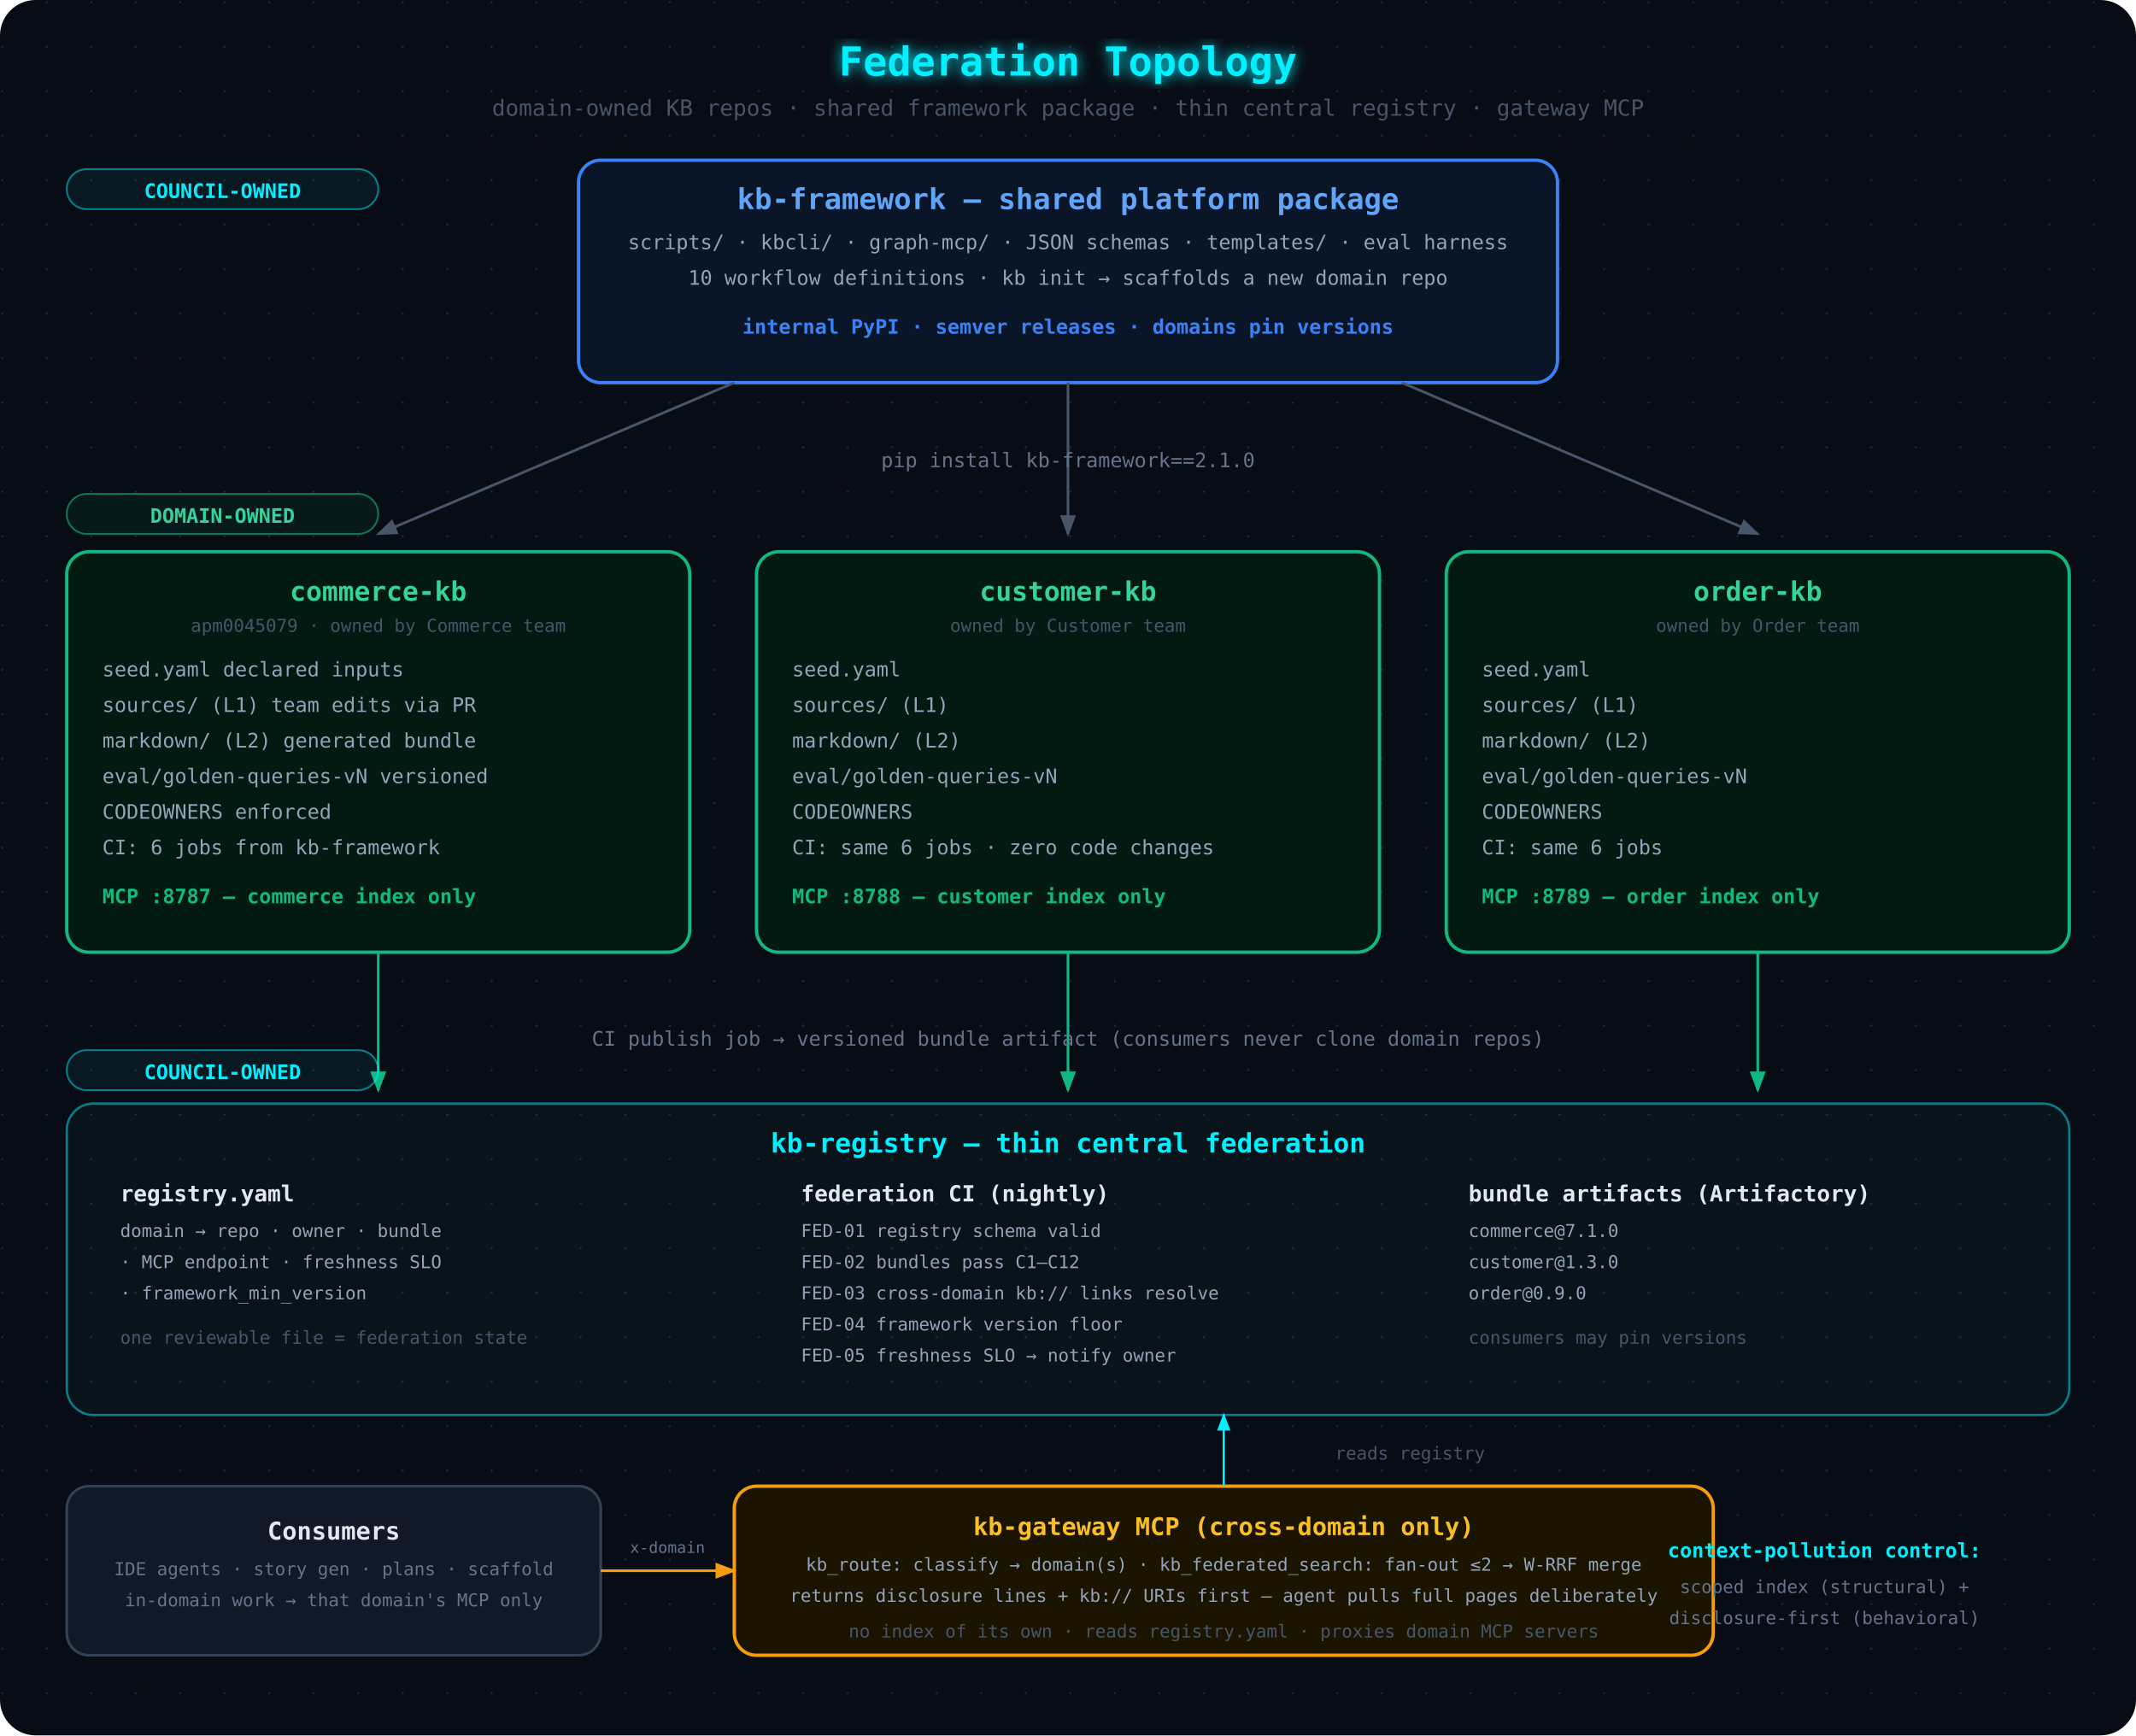
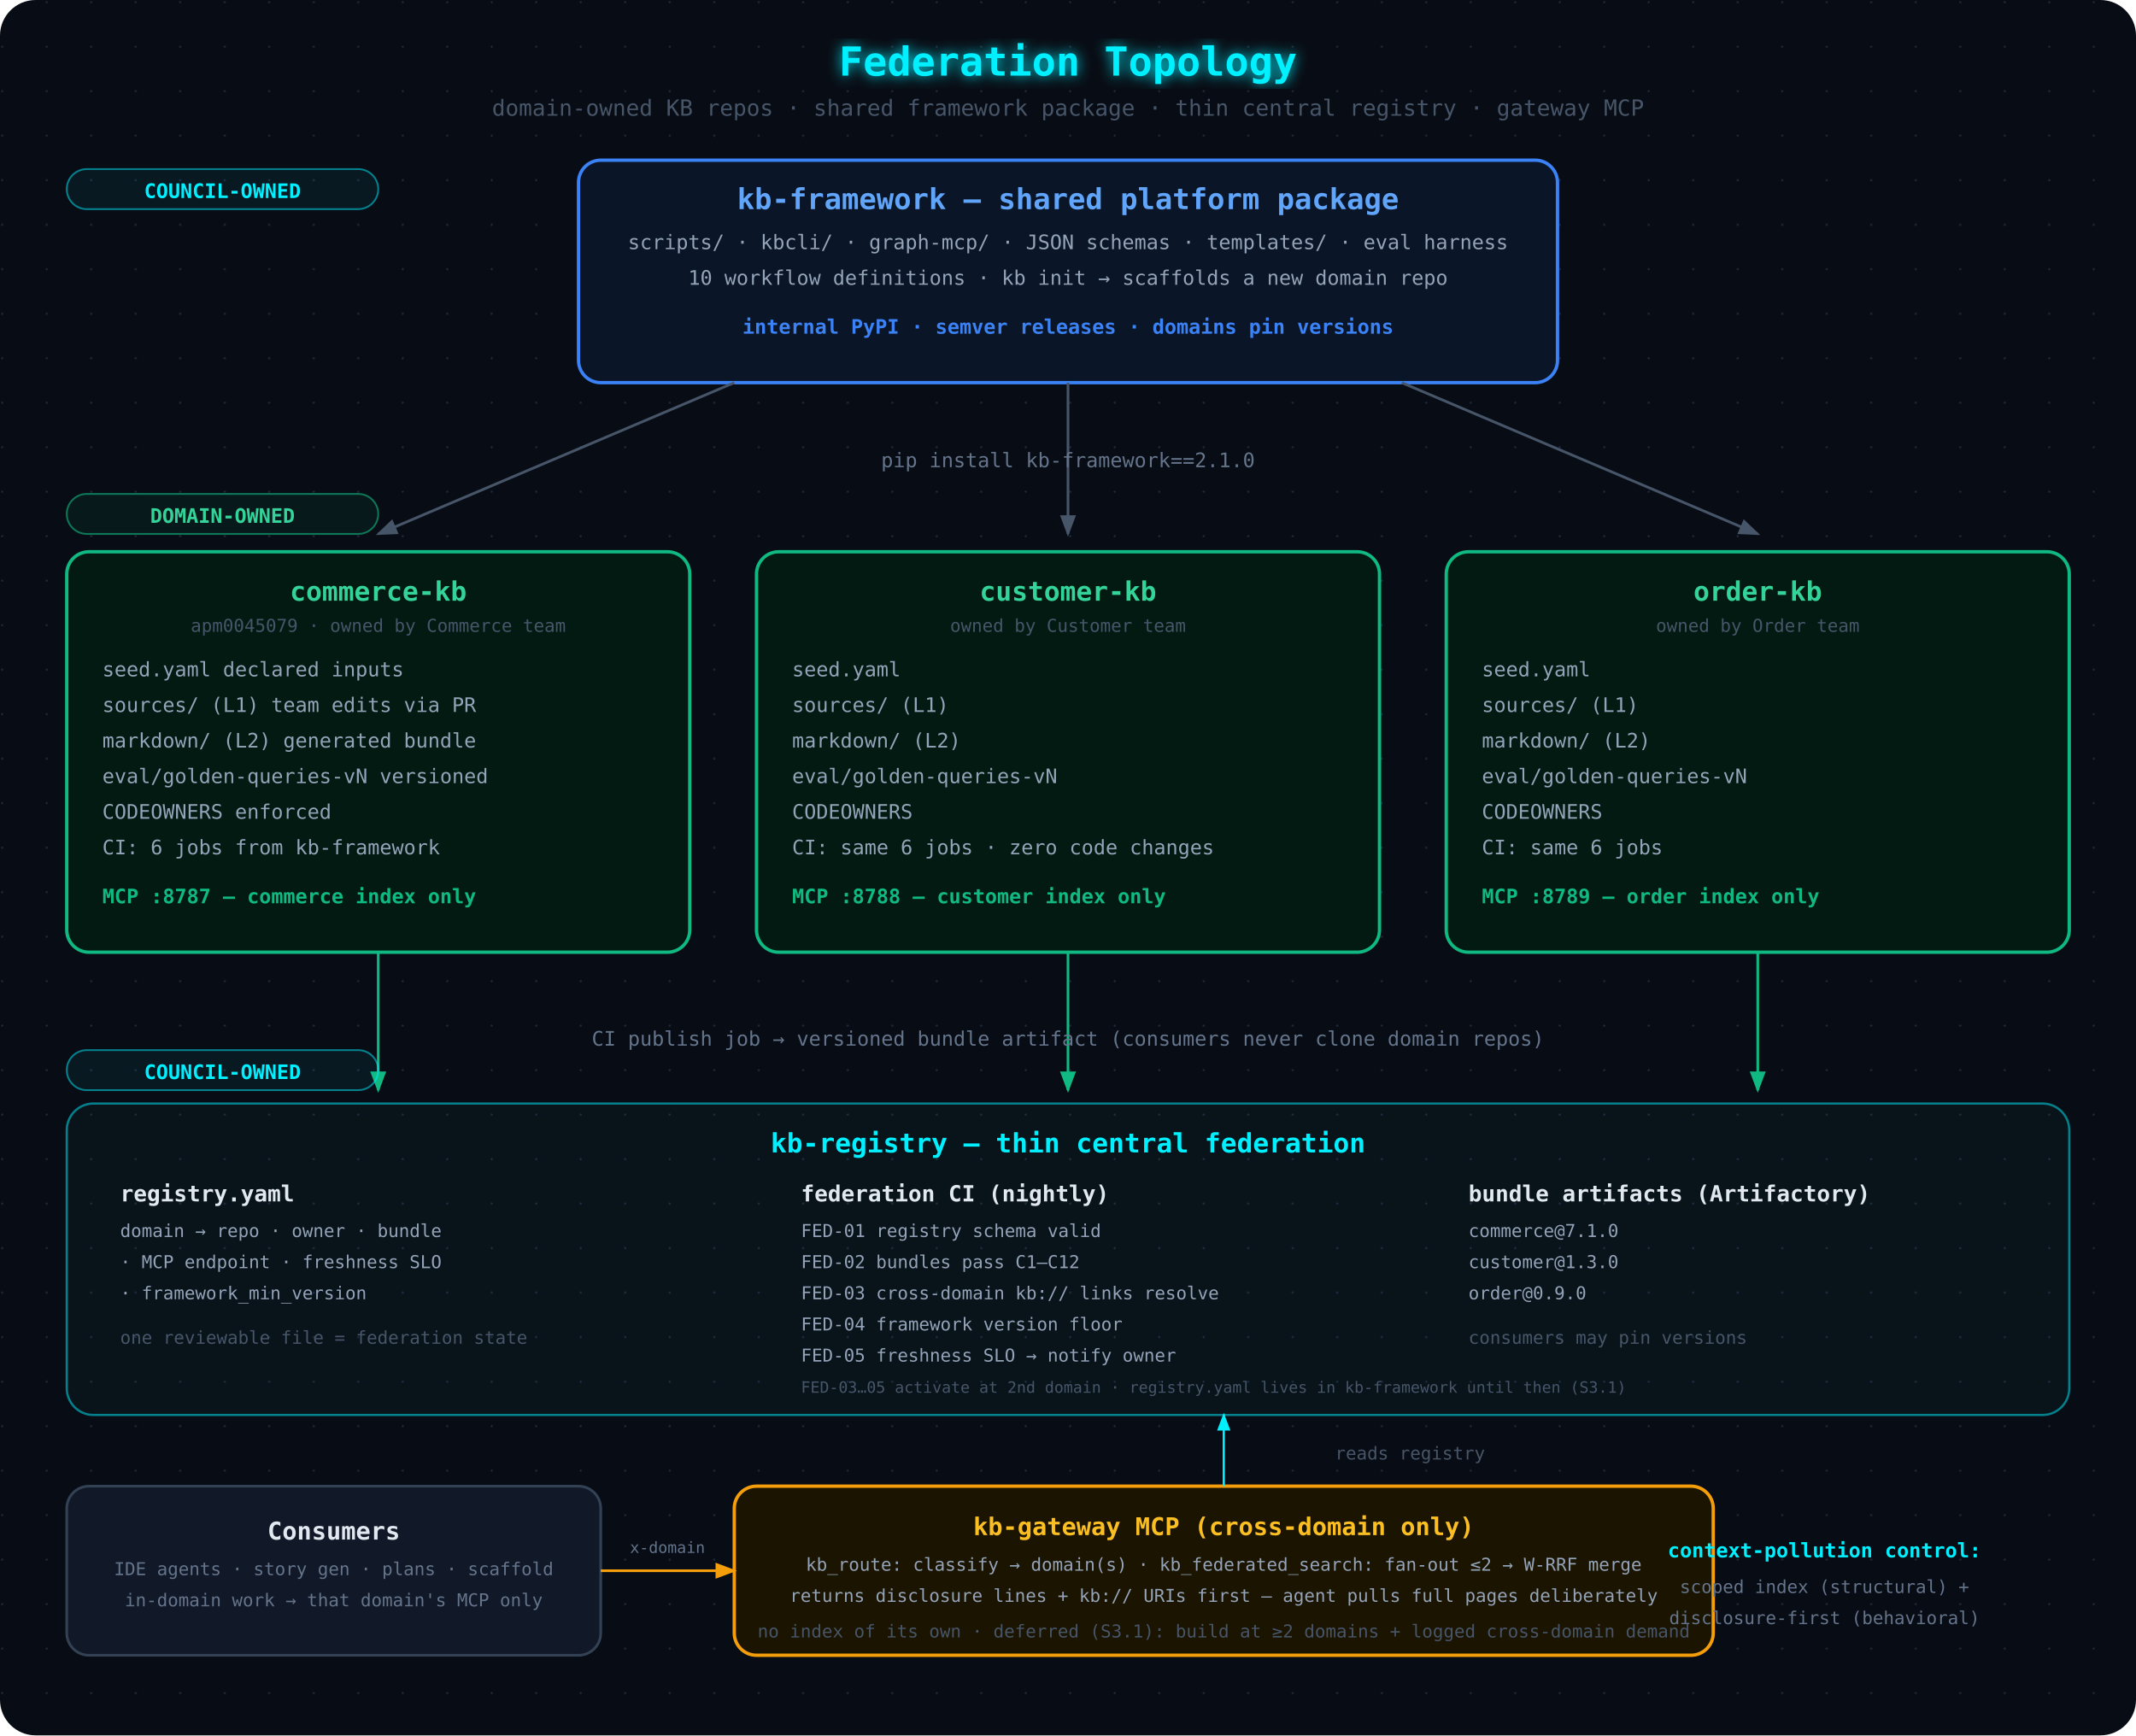
<svg xmlns="http://www.w3.org/2000/svg" viewBox="0 0 960 780" font-family="'SF Mono','Fira Code','Cascadia Code',monospace">
  <defs>
    <marker id="ft1" markerWidth="8" markerHeight="6" refX="7" refY="3" orient="auto">
      <polygon points="0 0,8 3,0 6" fill="#475569" />
    </marker>
    <marker id="ft2" markerWidth="8" markerHeight="6" refX="7" refY="3" orient="auto">
      <polygon points="0 0,8 3,0 6" fill="#00f0ff" />
    </marker>
    <marker id="ft3" markerWidth="8" markerHeight="6" refX="7" refY="3" orient="auto">
      <polygon points="0 0,8 3,0 6" fill="#10b981" />
    </marker>
    <marker id="ft4" markerWidth="8" markerHeight="6" refX="7" refY="3" orient="auto">
      <polygon points="0 0,8 3,0 6" fill="#f59e0b" />
    </marker>
    <filter id="ftglow">
      <feGaussianBlur stdDeviation="3" result="blur" />
      <feMerge>
        <feMergeNode in="blur" />
        <feMergeNode in="SourceGraphic" />
      </feMerge>
    </filter>
    <pattern id="ftgrid" width="20" height="20" patternUnits="userSpaceOnUse">
      <circle cx="1" cy="1" r="0.5" fill="#1e293b" />
    </pattern>
  </defs>
  <rect width="960" height="780" fill="#080c14" rx="16" />
  <rect width="960" height="780" fill="url(#ftgrid)" rx="16" />
  <text x="480" y="34" text-anchor="middle" fill="#00f0ff" font-size="18" font-weight="700" filter="url(#ftglow)">Federation Topology</text>
  <text x="480" y="52" text-anchor="middle" fill="#475569" font-size="10">domain-owned KB repos · shared framework package · thin central registry · gateway MCP</text>
  <rect x="30" y="76" width="140" height="18" rx="9" fill="rgba(0,240,255,0.06)" stroke="#00f0ff" stroke-width="0.8" stroke-opacity="0.5" />
  <text x="100" y="89" text-anchor="middle" fill="#00f0ff" font-size="9" font-weight="700">COUNCIL-OWNED</text>
  <rect x="260" y="72" width="440" height="100" rx="10" fill="#0a1628" stroke="#3b82f6" stroke-width="1.5" />
  <text x="480" y="94" text-anchor="middle" fill="#60a5fa" font-size="13" font-weight="700">kb-framework — shared platform package</text>
  <text x="480" y="112" text-anchor="middle" fill="#94a3b8" font-size="9">scripts/ · kbcli/ · graph-mcp/ · JSON schemas · templates/ · eval harness</text>
  <text x="480" y="128" text-anchor="middle" fill="#94a3b8" font-size="9">10 workflow definitions · kb init → scaffolds a new domain repo</text>
  <text x="480" y="150" text-anchor="middle" fill="#3b82f6" font-size="9" font-weight="600">internal PyPI · semver releases · domains pin versions</text>
  <line x1="330" y1="172" x2="170" y2="240" stroke="#475569" stroke-width="1.2" marker-end="url(#ft1)" />
  <line x1="480" y1="172" x2="480" y2="240" stroke="#475569" stroke-width="1.2" marker-end="url(#ft1)" />
  <line x1="630" y1="172" x2="790" y2="240" stroke="#475569" stroke-width="1.2" marker-end="url(#ft1)" />
  <text x="480" y="210" text-anchor="middle" fill="#64748b" font-size="9">pip install kb-framework==2.1.0</text>
  <rect x="30" y="222" width="140" height="18" rx="9" fill="rgba(16,185,129,0.08)" stroke="#10b981" stroke-width="0.8" stroke-opacity="0.6" />
  <text x="100" y="235" text-anchor="middle" fill="#34d399" font-size="9" font-weight="700">DOMAIN-OWNED</text>
  <rect x="30" y="248" width="280" height="180" rx="10" fill="#021a12" stroke="#10b981" stroke-width="1.5" />
  <text x="170" y="270" text-anchor="middle" fill="#34d399" font-size="12" font-weight="700">commerce-kb</text>
  <text x="170" y="284" text-anchor="middle" fill="#475569" font-size="8">apm0045079 · owned by Commerce team</text>
  <text x="46" y="304" fill="#94a3b8" font-size="9">seed.yaml            declared inputs</text>
  <text x="46" y="320" fill="#94a3b8" font-size="9">sources/     (L1)    team edits via PR</text>
  <text x="46" y="336" fill="#94a3b8" font-size="9">markdown/    (L2)    generated bundle</text>
  <text x="46" y="352" fill="#94a3b8" font-size="9">eval/golden-queries-vN   versioned</text>
  <text x="46" y="368" fill="#94a3b8" font-size="9">CODEOWNERS           enforced</text>
  <text x="46" y="384" fill="#94a3b8" font-size="9">CI: 6 jobs from kb-framework</text>
  <text x="46" y="406" fill="#10b981" font-size="9" font-weight="600">MCP :8787 — commerce index only</text>
  <rect x="340" y="248" width="280" height="180" rx="10" fill="#021a12" stroke="#10b981" stroke-width="1.5" />
  <text x="480" y="270" text-anchor="middle" fill="#34d399" font-size="12" font-weight="700">customer-kb</text>
  <text x="480" y="284" text-anchor="middle" fill="#475569" font-size="8">owned by Customer team</text>
  <text x="356" y="304" fill="#94a3b8" font-size="9">seed.yaml</text>
  <text x="356" y="320" fill="#94a3b8" font-size="9">sources/     (L1)</text>
  <text x="356" y="336" fill="#94a3b8" font-size="9">markdown/    (L2)</text>
  <text x="356" y="352" fill="#94a3b8" font-size="9">eval/golden-queries-vN</text>
  <text x="356" y="368" fill="#94a3b8" font-size="9">CODEOWNERS</text>
  <text x="356" y="384" fill="#94a3b8" font-size="9">CI: same 6 jobs · zero code changes</text>
  <text x="356" y="406" fill="#10b981" font-size="9" font-weight="600">MCP :8788 — customer index only</text>
  <rect x="650" y="248" width="280" height="180" rx="10" fill="#021a12" stroke="#10b981" stroke-width="1.5" />
  <text x="790" y="270" text-anchor="middle" fill="#34d399" font-size="12" font-weight="700">order-kb</text>
  <text x="790" y="284" text-anchor="middle" fill="#475569" font-size="8">owned by Order team</text>
  <text x="666" y="304" fill="#94a3b8" font-size="9">seed.yaml</text>
  <text x="666" y="320" fill="#94a3b8" font-size="9">sources/     (L1)</text>
  <text x="666" y="336" fill="#94a3b8" font-size="9">markdown/    (L2)</text>
  <text x="666" y="352" fill="#94a3b8" font-size="9">eval/golden-queries-vN</text>
  <text x="666" y="368" fill="#94a3b8" font-size="9">CODEOWNERS</text>
  <text x="666" y="384" fill="#94a3b8" font-size="9">CI: same 6 jobs</text>
  <text x="666" y="406" fill="#10b981" font-size="9" font-weight="600">MCP :8789 — order index only</text>
  <line x1="170" y1="428" x2="170" y2="490" stroke="#10b981" stroke-width="1.2" marker-end="url(#ft3)" />
  <line x1="480" y1="428" x2="480" y2="490" stroke="#10b981" stroke-width="1.2" marker-end="url(#ft3)" />
  <line x1="790" y1="428" x2="790" y2="490" stroke="#10b981" stroke-width="1.2" marker-end="url(#ft3)" />
  <text x="480" y="470" text-anchor="middle" fill="#64748b" font-size="9">CI publish job → versioned bundle artifact (consumers never clone domain repos)</text>
  <rect x="30" y="472" width="140" height="18" rx="9" fill="rgba(0,240,255,0.06)" stroke="#00f0ff" stroke-width="0.8" stroke-opacity="0.5" />
  <text x="100" y="485" text-anchor="middle" fill="#00f0ff" font-size="9" font-weight="700">COUNCIL-OWNED</text>
  <rect x="30" y="496" width="900" height="140" rx="12" fill="rgba(0,240,255,0.03)" stroke="#00f0ff" stroke-width="1" stroke-opacity="0.5" />
  <text x="480" y="518" text-anchor="middle" fill="#00f0ff" font-size="12" font-weight="700">kb-registry — thin central federation</text>
  <text x="54" y="540" fill="#e2e8f0" font-size="10" font-weight="600">registry.yaml</text>
  <text x="54" y="556" fill="#94a3b8" font-size="8">domain → repo · owner · bundle</text>
  <text x="54" y="570" fill="#94a3b8" font-size="8">· MCP endpoint · freshness SLO</text>
  <text x="54" y="584" fill="#94a3b8" font-size="8">· framework_min_version</text>
  <text x="54" y="604" fill="#475569" font-size="8">one reviewable file = federation state</text>
  <text x="360" y="540" fill="#e2e8f0" font-size="10" font-weight="600">federation CI (nightly)</text>
  <text x="360" y="556" fill="#94a3b8" font-size="8">FED-01 registry schema valid</text>
  <text x="360" y="570" fill="#94a3b8" font-size="8">FED-02 bundles pass C1–C12</text>
  <text x="360" y="584" fill="#94a3b8" font-size="8">FED-03 cross-domain kb:// links resolve</text>
  <text x="360" y="598" fill="#94a3b8" font-size="8">FED-04 framework version floor</text>
  <text x="360" y="612" fill="#94a3b8" font-size="8">FED-05 freshness SLO → notify owner</text>
+   <text x="360" y="626" fill="#475569" font-size="7">FED-03…05 activate at 2nd domain · registry.yaml lives in kb-framework until then (S3.1)</text>
  <text x="660" y="540" fill="#e2e8f0" font-size="10" font-weight="600">bundle artifacts (Artifactory)</text>
  <text x="660" y="556" fill="#94a3b8" font-size="8">commerce@7.1.0</text>
  <text x="660" y="570" fill="#94a3b8" font-size="8">customer@1.3.0</text>
  <text x="660" y="584" fill="#94a3b8" font-size="8">order@0.9.0</text>
  <text x="660" y="604" fill="#475569" font-size="8">consumers may pin versions</text>
  <rect x="30" y="668" width="240" height="76" rx="10" fill="#111827" stroke="#334155" stroke-width="1.2" />
  <text x="150" y="692" text-anchor="middle" fill="#e2e8f0" font-size="11" font-weight="700">Consumers</text>
  <text x="150" y="708" text-anchor="middle" fill="#64748b" font-size="8">IDE agents · story gen · plans · scaffold</text>
  <text x="150" y="722" text-anchor="middle" fill="#64748b" font-size="8">in-domain work → that domain's MCP only</text>
  <rect x="330" y="668" width="440" height="76" rx="10" fill="#1a1400" stroke="#f59e0b" stroke-width="1.5" />
  <text x="550" y="690" text-anchor="middle" fill="#fbbf24" font-size="11" font-weight="700">kb-gateway MCP (cross-domain only)</text>
  <text x="550" y="706" text-anchor="middle" fill="#94a3b8" font-size="8">kb_route: classify → domain(s) · kb_federated_search: fan-out ≤2 → W-RRF merge</text>
  <text x="550" y="720" text-anchor="middle" fill="#94a3b8" font-size="8">returns disclosure lines + kb:// URIs first — agent pulls full pages deliberately</text>
-   <text x="550" y="736" text-anchor="middle" fill="#475569" font-size="8">no index of its own · reads registry.yaml · proxies domain MCP servers</text>
+   <text x="550" y="736" text-anchor="middle" fill="#475569" font-size="8">no index of its own · deferred (S3.1): build at ≥2 domains + logged cross-domain demand</text>
  <line x1="270" y1="706" x2="330" y2="706" stroke="#f59e0b" stroke-width="1.2" marker-end="url(#ft4)" />
  <text x="300" y="698" text-anchor="middle" fill="#64748b" font-size="7">x-domain</text>
  <line x1="550" y1="668" x2="550" y2="636" stroke="#00f0ff" stroke-width="1" marker-end="url(#ft2)" />
  <text x="600" y="656" fill="#475569" font-size="8">reads registry</text>
  <text x="820" y="700" text-anchor="middle" fill="#00f0ff" font-size="9" font-weight="600">context-pollution control:</text>
  <text x="820" y="716" text-anchor="middle" fill="#64748b" font-size="8">scoped index (structural) +</text>
  <text x="820" y="730" text-anchor="middle" fill="#64748b" font-size="8">disclosure-first (behavioral)</text>
</svg>
